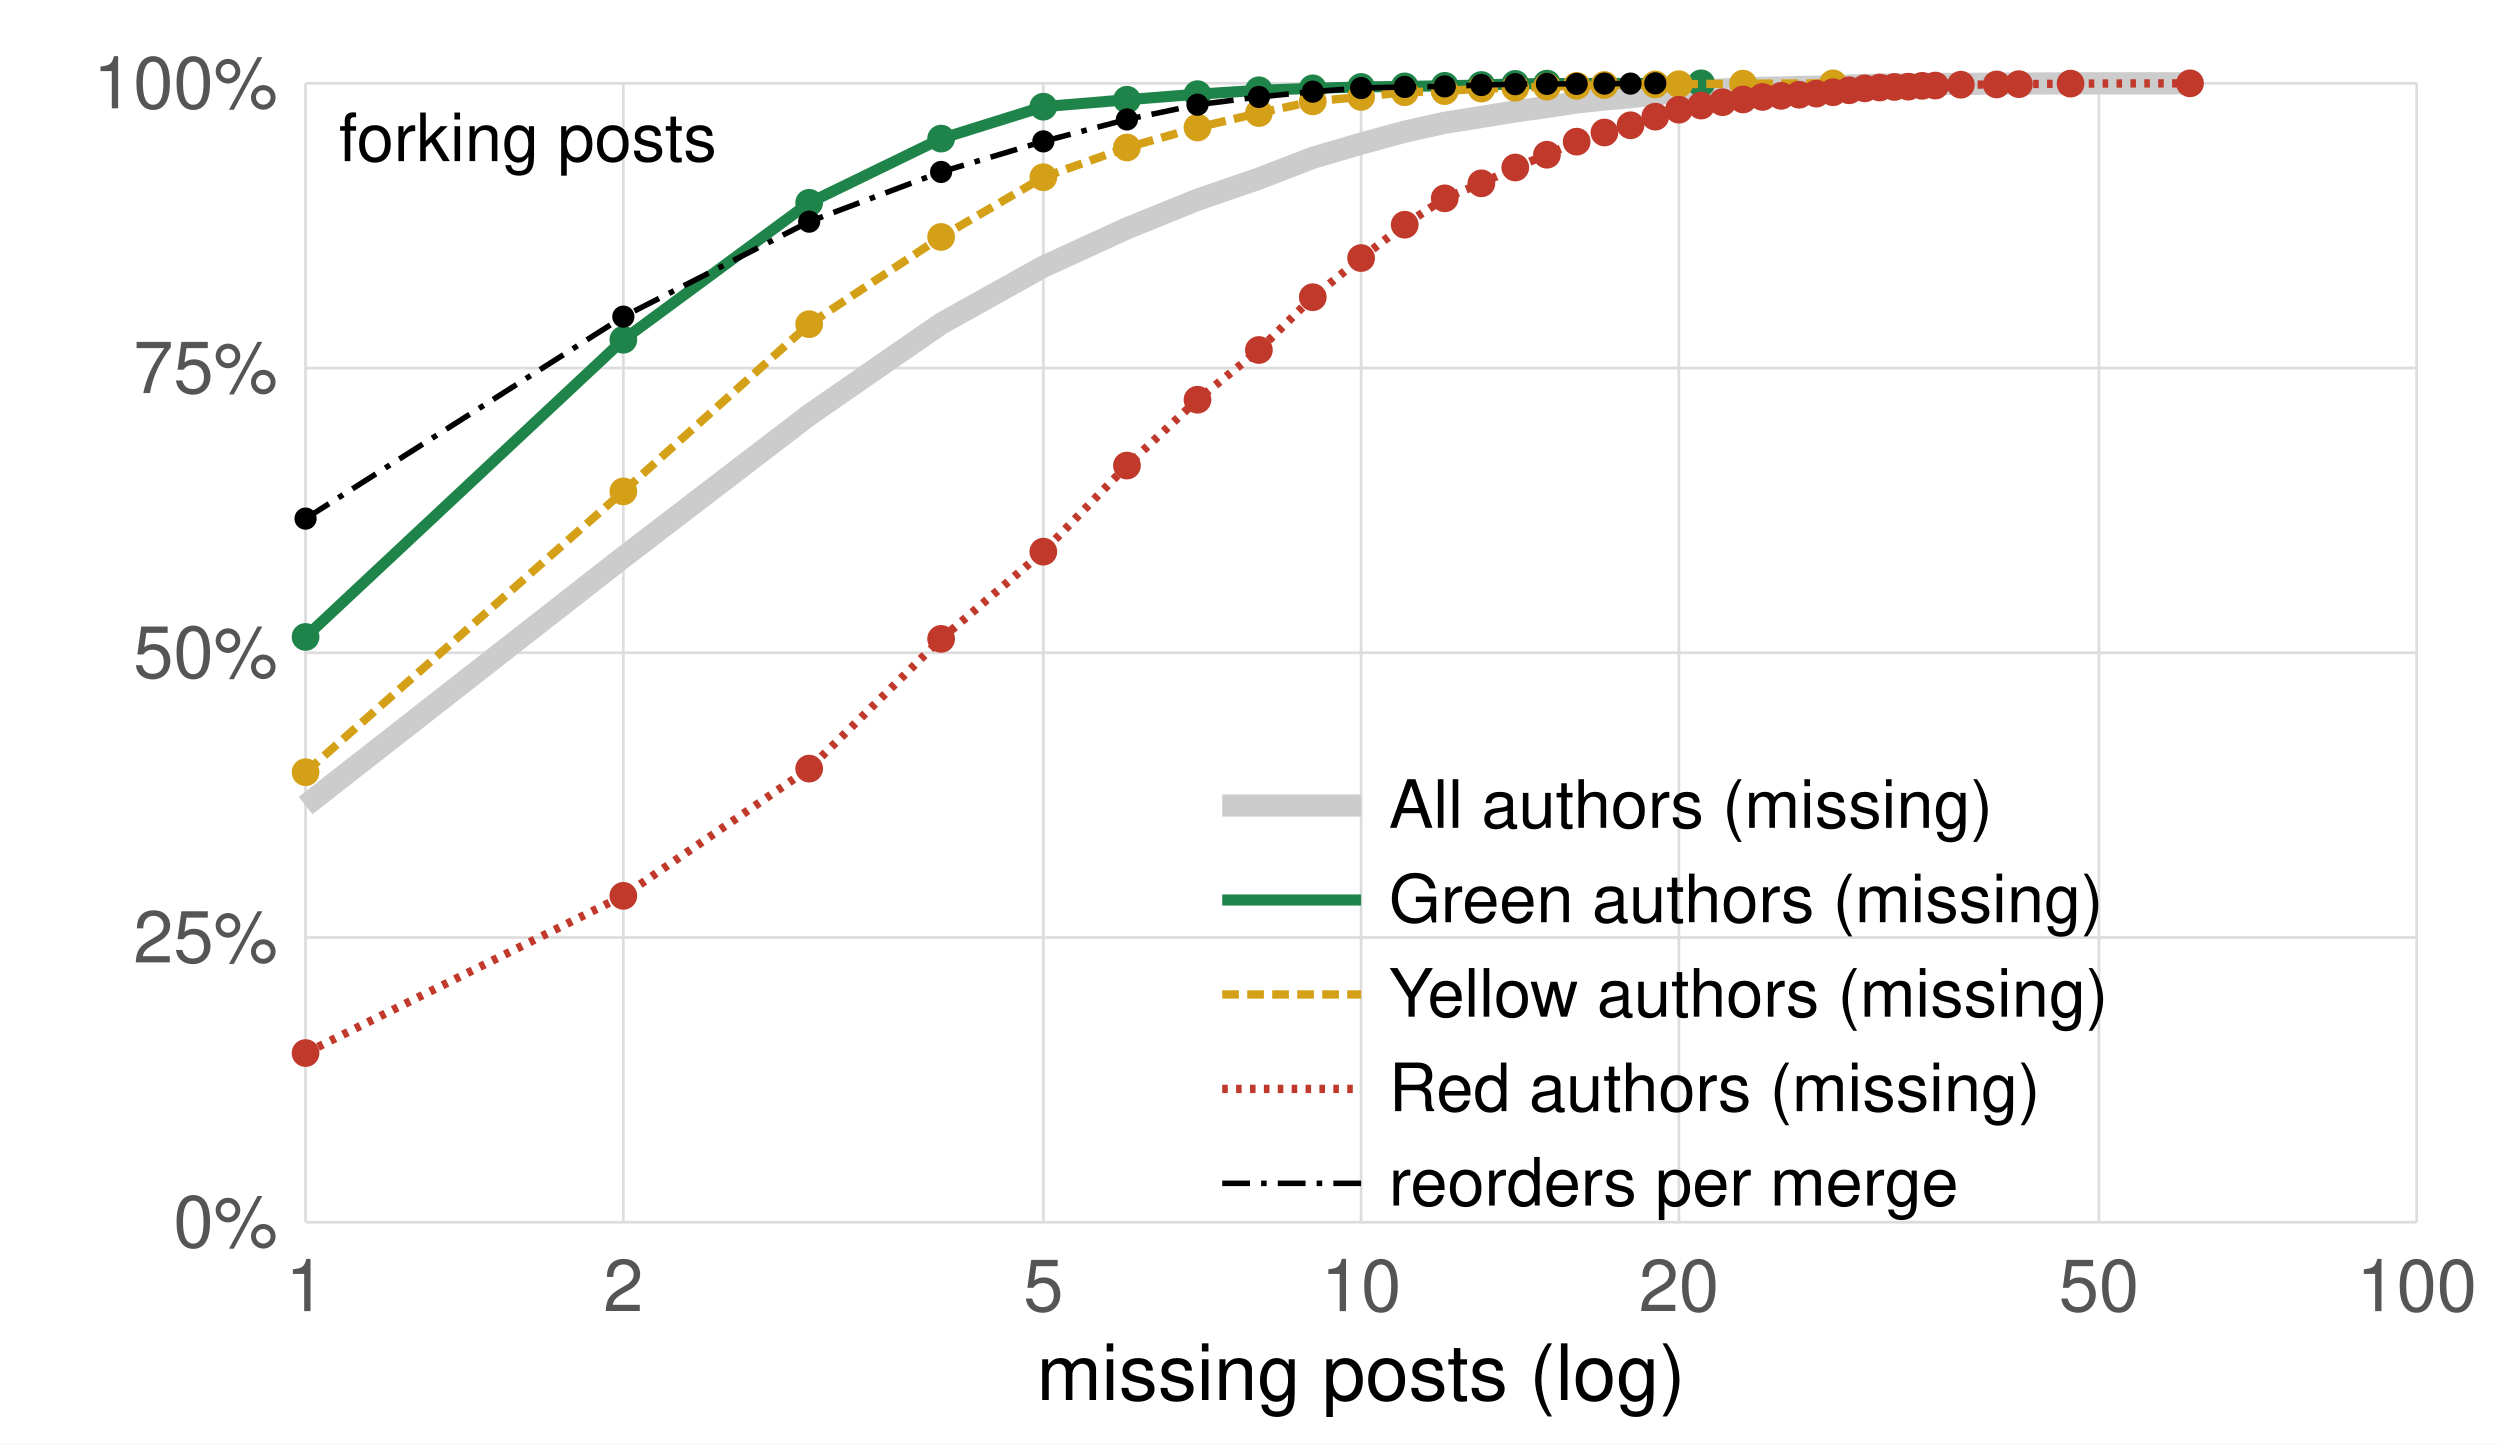
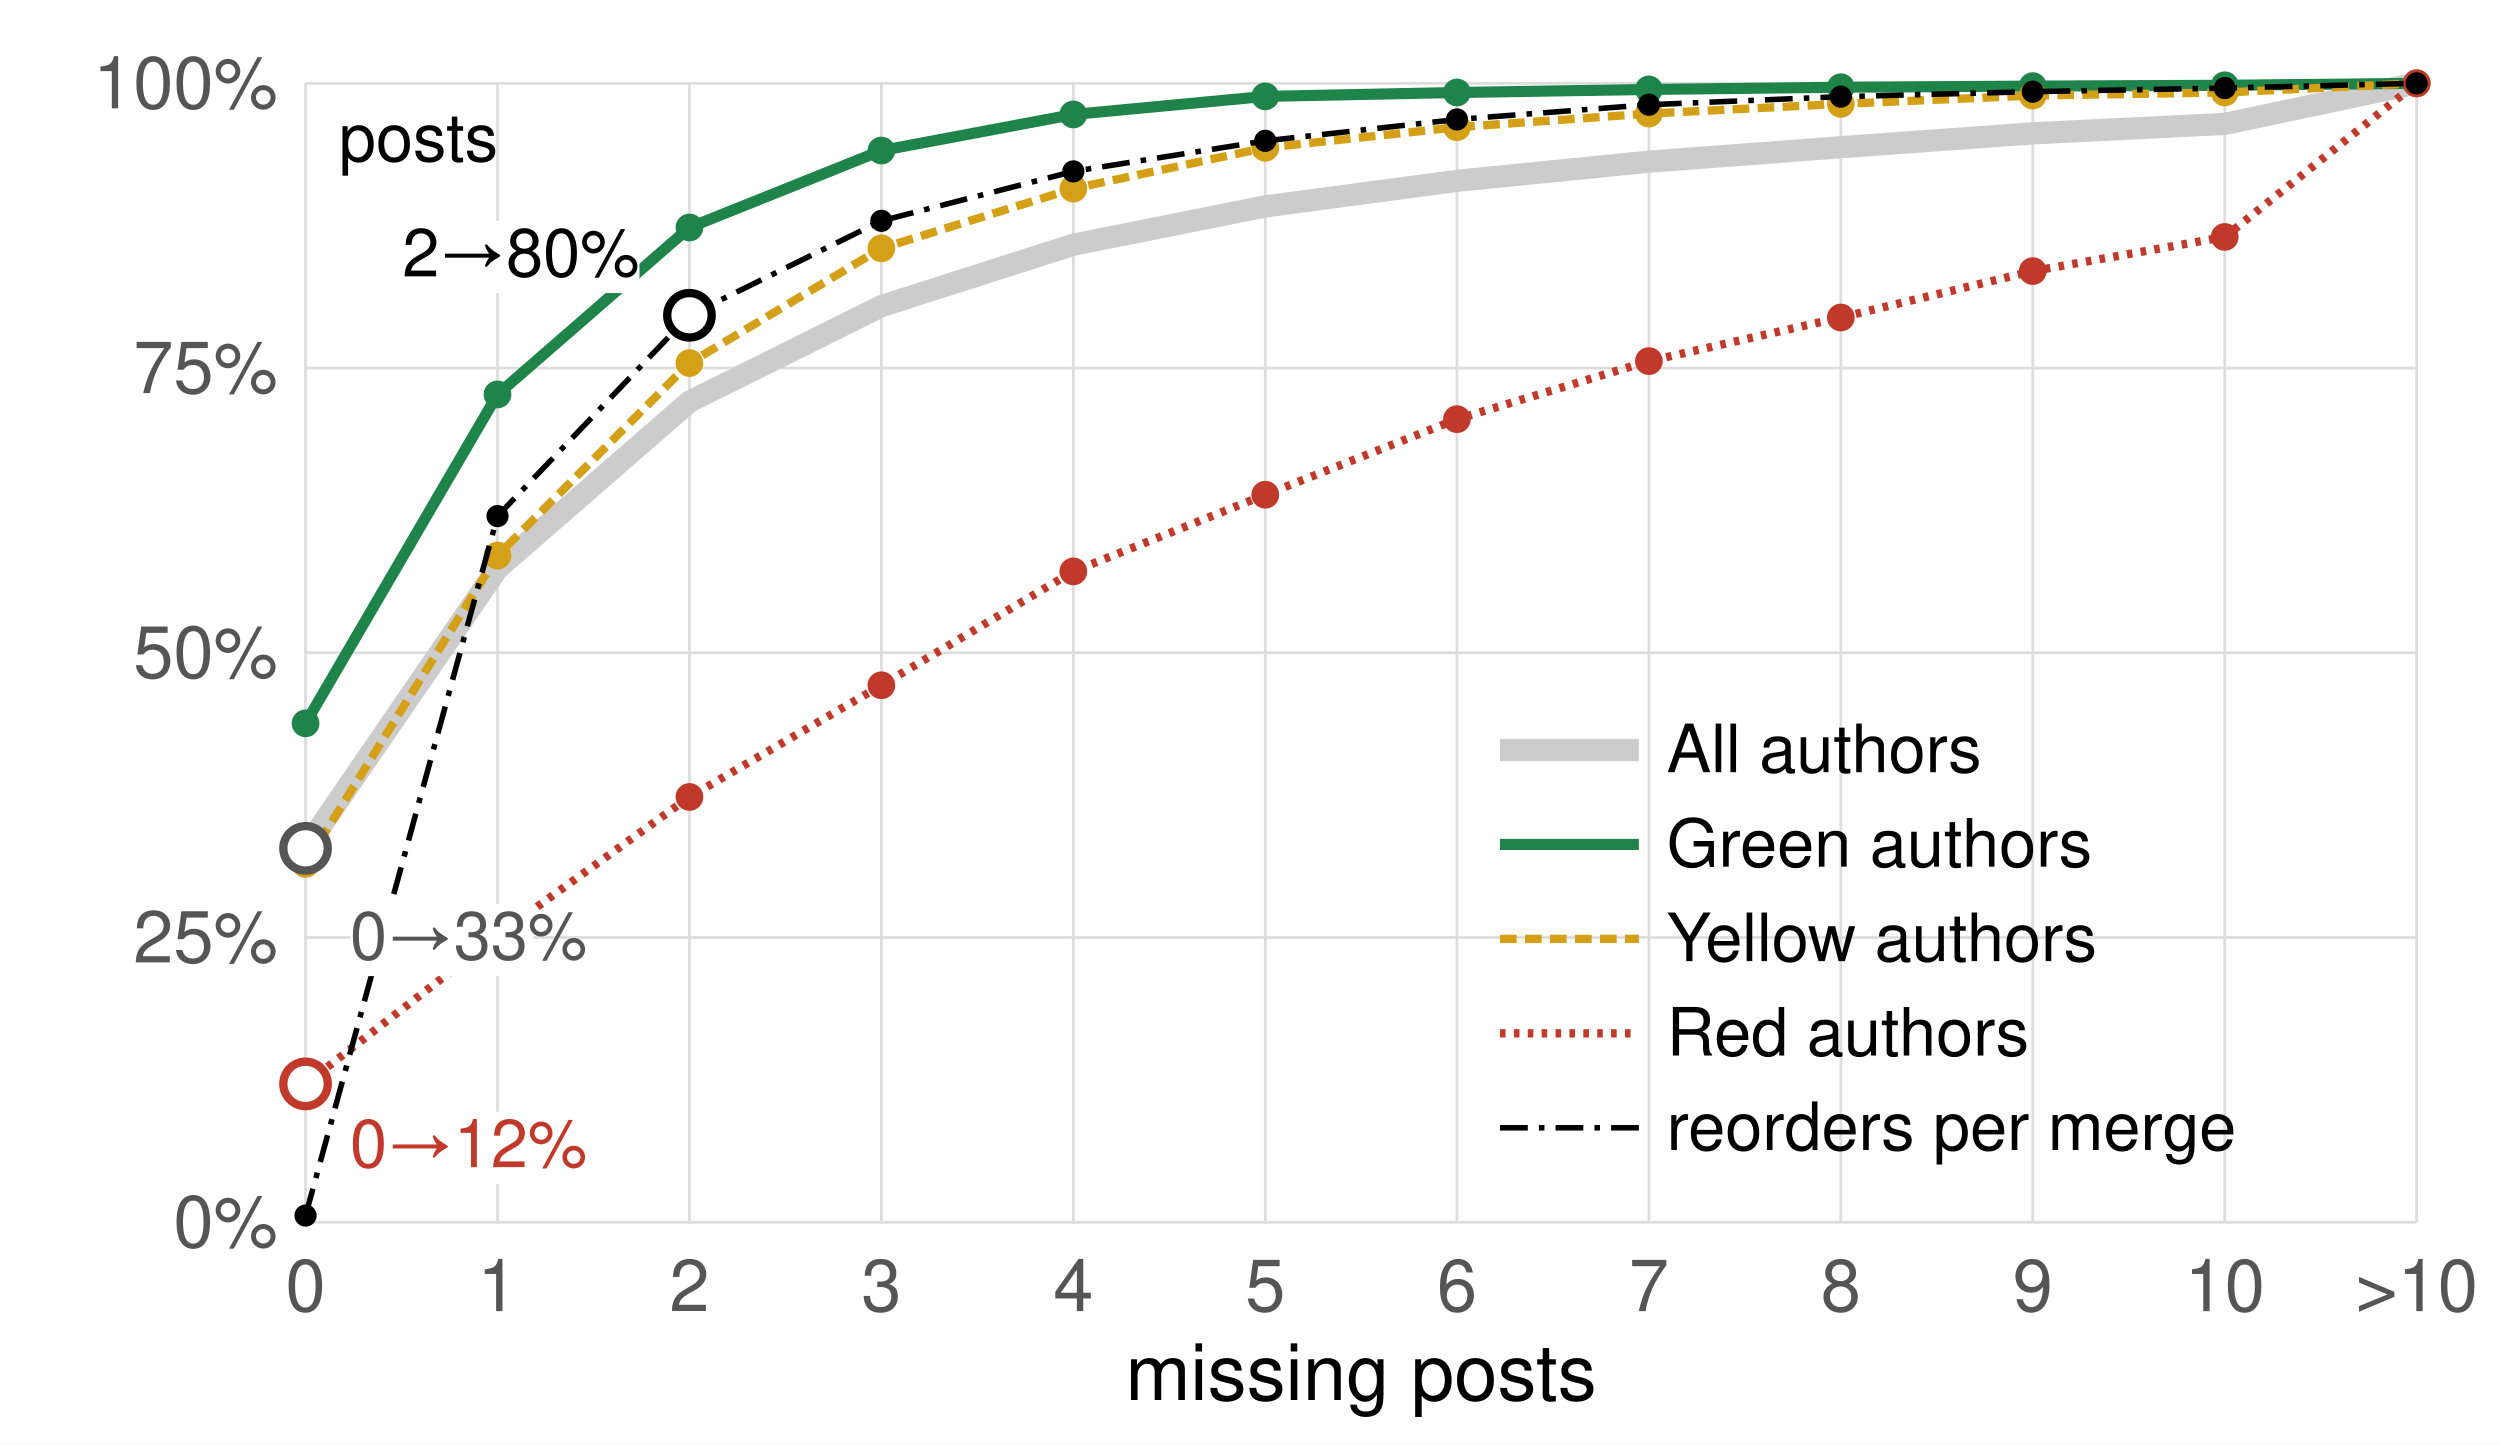
<svg xmlns="http://www.w3.org/2000/svg" width="900" height="520" viewBox="0 0 900 520">
  <rect width="900" height="520" fill="#ffffff" />
  <line x1="110" x2="870" y1="440.0" y2="440.0" stroke="#dddddd" />
  <text x="100.0" y="449.0" font-family="Helvetica, Arial, sans-serif" font-size="26" text-anchor="end" fill="#555555">0%</text>
  <line x1="110" x2="870" y1="337.5" y2="337.5" stroke="#dddddd" />
  <text x="100.0" y="346.5" font-family="Helvetica, Arial, sans-serif" font-size="26" text-anchor="end" fill="#555555">25%</text>
  <line x1="110" x2="870" y1="235.0" y2="235.0" stroke="#dddddd" />
  <text x="100.0" y="244.0" font-family="Helvetica, Arial, sans-serif" font-size="26" text-anchor="end" fill="#555555">50%</text>
  <line x1="110" x2="870" y1="132.5" y2="132.5" stroke="#dddddd" />
  <text x="100.0" y="141.5" font-family="Helvetica, Arial, sans-serif" font-size="26" text-anchor="end" fill="#555555">75%</text>
  <line x1="110" x2="870" y1="30.0" y2="30.0" stroke="#dddddd" />
  <text x="100.0" y="39.0" font-family="Helvetica, Arial, sans-serif" font-size="26" text-anchor="end" fill="#555555">100%</text>
  <line y1="30" y2="440" x1="110.0" x2="110.0" stroke="#dddddd" />
-   <text x="110.0" y="472.0" font-family="Helvetica, Arial, sans-serif" font-size="26" text-anchor="middle" fill="#555555">1</text>
-   <line y1="30" y2="440" x1="224.4" x2="224.4" stroke="#dddddd" />
-   <text x="224.4" y="472.0" font-family="Helvetica, Arial, sans-serif" font-size="26" text-anchor="middle" fill="#555555">2</text>
-   <line y1="30" y2="440" x1="375.6" x2="375.6" stroke="#dddddd" />
-   <text x="375.6" y="472.0" font-family="Helvetica, Arial, sans-serif" font-size="26" text-anchor="middle" fill="#555555">5</text>
-   <line y1="30" y2="440" x1="490.0" x2="490.0" stroke="#dddddd" />
-   <text x="490.0" y="472.0" font-family="Helvetica, Arial, sans-serif" font-size="26" text-anchor="middle" fill="#555555">10</text>
-   <line y1="30" y2="440" x1="604.4" x2="604.4" stroke="#dddddd" />
-   <text x="604.4" y="472.0" font-family="Helvetica, Arial, sans-serif" font-size="26" text-anchor="middle" fill="#555555">20</text>
-   <line y1="30" y2="440" x1="755.6" x2="755.6" stroke="#dddddd" />
-   <text x="755.6" y="472.0" font-family="Helvetica, Arial, sans-serif" font-size="26" text-anchor="middle" fill="#555555">50</text>
+   <text x="110.0" y="472.0" font-family="Helvetica, Arial, sans-serif" font-size="26" text-anchor="middle" fill="#555555">0</text>
+   <line y1="30" y2="440" x1="179.1" x2="179.1" stroke="#dddddd" />
+   <text x="179.1" y="472.0" font-family="Helvetica, Arial, sans-serif" font-size="26" text-anchor="middle" fill="#555555">1</text>
+   <line y1="30" y2="440" x1="248.2" x2="248.2" stroke="#dddddd" />
+   <text x="248.2" y="472.0" font-family="Helvetica, Arial, sans-serif" font-size="26" text-anchor="middle" fill="#555555">2</text>
+   <line y1="30" y2="440" x1="317.3" x2="317.3" stroke="#dddddd" />
+   <text x="317.3" y="472.0" font-family="Helvetica, Arial, sans-serif" font-size="26" text-anchor="middle" fill="#555555">3</text>
+   <line y1="30" y2="440" x1="386.4" x2="386.4" stroke="#dddddd" />
+   <text x="386.4" y="472.0" font-family="Helvetica, Arial, sans-serif" font-size="26" text-anchor="middle" fill="#555555">4</text>
+   <line y1="30" y2="440" x1="455.5" x2="455.5" stroke="#dddddd" />
+   <text x="455.5" y="472.0" font-family="Helvetica, Arial, sans-serif" font-size="26" text-anchor="middle" fill="#555555">5</text>
+   <line y1="30" y2="440" x1="524.5" x2="524.5" stroke="#dddddd" />
+   <text x="524.5" y="472.0" font-family="Helvetica, Arial, sans-serif" font-size="26" text-anchor="middle" fill="#555555">6</text>
+   <line y1="30" y2="440" x1="593.6" x2="593.6" stroke="#dddddd" />
+   <text x="593.6" y="472.0" font-family="Helvetica, Arial, sans-serif" font-size="26" text-anchor="middle" fill="#555555">7</text>
+   <line y1="30" y2="440" x1="662.7" x2="662.7" stroke="#dddddd" />
+   <text x="662.7" y="472.0" font-family="Helvetica, Arial, sans-serif" font-size="26" text-anchor="middle" fill="#555555">8</text>
+   <line y1="30" y2="440" x1="731.8" x2="731.8" stroke="#dddddd" />
+   <text x="731.8" y="472.0" font-family="Helvetica, Arial, sans-serif" font-size="26" text-anchor="middle" fill="#555555">9</text>
+   <line y1="30" y2="440" x1="800.9" x2="800.9" stroke="#dddddd" />
+   <text x="800.9" y="472.0" font-family="Helvetica, Arial, sans-serif" font-size="26" text-anchor="middle" fill="#555555">10</text>
  <line y1="30" y2="440" x1="870.0" x2="870.0" stroke="#dddddd" />
-   <text x="870.0" y="472.0" font-family="Helvetica, Arial, sans-serif" font-size="26" text-anchor="middle" fill="#555555">100</text>
-   <text x="490.0" y="504.0" font-family="Helvetica, Arial, sans-serif" font-size="28" text-anchor="middle" fill="#000000">missing posts (log)</text>
-   <text x="122.0" y="58.0" font-family="Helvetica, Arial, sans-serif" font-size="24" text-anchor="start" fill="#000000">forking posts</text>
-   <polyline fill="none" stroke="#cccccc" stroke-width="8" points="110.0,290.0 224.4,200.6 291.3,149.4 338.8,116.5 375.6,96.0 405.7,82.2 431.1,71.9 453.2,64.3 472.6,56.8 490.0,51.7 505.7,47.4 520.1,44.2 533.3,42.1 545.5,40.1 556.9,38.5 567.6,36.9 577.6,35.8 587.0,35.0 595.9,33.9 604.4,33.1 612.4,32.6 620.1,32.2 627.5,31.9 634.5,31.6 641.2,31.5 647.7,31.3 653.9,31.2 659.9,31.0 665.7,30.8 671.3,30.6 676.7,30.5 682.0,30.4 687.0,30.4 692.0,30.3 696.7,30.2 705.9,30.2 718.8,30.1 726.8,30.1 745.4,30.0 788.4,30.0" />
-   <polyline fill="none" stroke="#1e8449" stroke-width="4" points="110.0,229.3 224.4,122.3 291.3,73.0 338.8,49.9 375.6,38.4 405.7,35.9 431.1,33.9 453.2,32.5 472.6,31.8 490.0,31.3 505.7,31.1 520.1,30.9 533.3,30.6 545.5,30.2 556.9,30.1 612.4,30.0" />
-   <circle cx="110.0" cy="229.3" r="5" fill="#1e8449" />
-   <circle cx="224.4" cy="122.3" r="5" fill="#1e8449" />
-   <circle cx="291.3" cy="73.0" r="5" fill="#1e8449" />
-   <circle cx="338.8" cy="49.9" r="5" fill="#1e8449" />
-   <circle cx="375.6" cy="38.4" r="5" fill="#1e8449" />
-   <circle cx="405.7" cy="35.9" r="5" fill="#1e8449" />
-   <circle cx="431.1" cy="33.9" r="5" fill="#1e8449" />
-   <circle cx="453.2" cy="32.5" r="5" fill="#1e8449" />
-   <circle cx="472.6" cy="31.8" r="5" fill="#1e8449" />
-   <circle cx="490.0" cy="31.3" r="5" fill="#1e8449" />
-   <circle cx="505.7" cy="31.1" r="5" fill="#1e8449" />
-   <circle cx="520.1" cy="30.9" r="5" fill="#1e8449" />
-   <circle cx="533.3" cy="30.6" r="5" fill="#1e8449" />
-   <circle cx="545.5" cy="30.2" r="5" fill="#1e8449" />
-   <circle cx="556.9" cy="30.1" r="5" fill="#1e8449" />
-   <circle cx="612.4" cy="30.0" r="5" fill="#1e8449" />
-   <polyline fill="none" stroke="#d4a017" stroke-width="3" stroke-dasharray="6 3" points="110.0,278.0 224.4,176.9 291.3,116.7 338.8,85.3 375.6,63.8 405.7,53.1 431.1,45.9 453.2,40.7 472.6,36.5 490.0,34.9 505.7,33.2 520.1,32.8 533.3,31.9 545.5,31.6 556.9,31.2 567.6,30.9 577.6,30.6 595.9,30.4 604.4,30.3 627.5,30.1 659.9,30.0" />
-   <circle cx="110.0" cy="278.0" r="5" fill="#d4a017" />
-   <circle cx="224.4" cy="176.9" r="5" fill="#d4a017" />
-   <circle cx="291.3" cy="116.7" r="5" fill="#d4a017" />
-   <circle cx="338.8" cy="85.3" r="5" fill="#d4a017" />
-   <circle cx="375.6" cy="63.8" r="5" fill="#d4a017" />
-   <circle cx="405.7" cy="53.1" r="5" fill="#d4a017" />
-   <circle cx="431.1" cy="45.9" r="5" fill="#d4a017" />
-   <circle cx="453.2" cy="40.7" r="5" fill="#d4a017" />
-   <circle cx="472.6" cy="36.5" r="5" fill="#d4a017" />
-   <circle cx="490.0" cy="34.9" r="5" fill="#d4a017" />
-   <circle cx="505.7" cy="33.2" r="5" fill="#d4a017" />
-   <circle cx="520.1" cy="32.8" r="5" fill="#d4a017" />
-   <circle cx="533.3" cy="31.9" r="5" fill="#d4a017" />
-   <circle cx="545.5" cy="31.6" r="5" fill="#d4a017" />
-   <circle cx="556.9" cy="31.2" r="5" fill="#d4a017" />
-   <circle cx="567.6" cy="30.9" r="5" fill="#d4a017" />
-   <circle cx="577.6" cy="30.6" r="5" fill="#d4a017" />
-   <circle cx="595.9" cy="30.4" r="5" fill="#d4a017" />
-   <circle cx="604.4" cy="30.3" r="5" fill="#d4a017" />
-   <circle cx="627.5" cy="30.1" r="5" fill="#d4a017" />
-   <circle cx="659.9" cy="30.0" r="5" fill="#d4a017" />
-   <polyline fill="none" stroke="#c0392b" stroke-width="3" stroke-dasharray="2 3" points="110.0,379.1 224.4,322.5 291.3,276.7 338.8,230.0 375.6,198.6 405.7,167.6 431.1,143.9 453.2,126.0 472.6,107.0 490.0,92.9 505.7,80.9 520.1,71.4 533.3,66.0 545.5,60.3 556.9,55.7 567.6,51.0 577.6,47.7 587.0,45.1 595.9,42.0 604.4,39.5 612.4,38.0 620.1,36.8 627.5,35.8 634.5,34.9 641.2,34.5 647.7,34.1 653.9,33.7 659.9,33.2 665.7,32.5 671.3,31.8 676.7,31.5 682.0,31.3 687.0,31.2 692.0,30.9 696.7,30.8 705.9,30.5 718.8,30.4 726.8,30.3 745.4,30.1 788.4,30.0" />
-   <circle cx="110.0" cy="379.1" r="5" fill="#c0392b" />
-   <circle cx="224.4" cy="322.5" r="5" fill="#c0392b" />
-   <circle cx="291.3" cy="276.7" r="5" fill="#c0392b" />
-   <circle cx="338.8" cy="230.0" r="5" fill="#c0392b" />
-   <circle cx="375.6" cy="198.6" r="5" fill="#c0392b" />
-   <circle cx="405.7" cy="167.6" r="5" fill="#c0392b" />
-   <circle cx="431.1" cy="143.9" r="5" fill="#c0392b" />
-   <circle cx="453.2" cy="126.0" r="5" fill="#c0392b" />
-   <circle cx="472.6" cy="107.0" r="5" fill="#c0392b" />
-   <circle cx="490.0" cy="92.9" r="5" fill="#c0392b" />
-   <circle cx="505.7" cy="80.9" r="5" fill="#c0392b" />
-   <circle cx="520.1" cy="71.4" r="5" fill="#c0392b" />
-   <circle cx="533.3" cy="66.0" r="5" fill="#c0392b" />
-   <circle cx="545.5" cy="60.3" r="5" fill="#c0392b" />
-   <circle cx="556.9" cy="55.7" r="5" fill="#c0392b" />
-   <circle cx="567.6" cy="51.0" r="5" fill="#c0392b" />
-   <circle cx="577.6" cy="47.7" r="5" fill="#c0392b" />
-   <circle cx="587.0" cy="45.1" r="5" fill="#c0392b" />
-   <circle cx="595.9" cy="42.0" r="5" fill="#c0392b" />
-   <circle cx="604.4" cy="39.5" r="5" fill="#c0392b" />
-   <circle cx="612.4" cy="38.0" r="5" fill="#c0392b" />
-   <circle cx="620.1" cy="36.8" r="5" fill="#c0392b" />
-   <circle cx="627.5" cy="35.8" r="5" fill="#c0392b" />
-   <circle cx="634.5" cy="34.9" r="5" fill="#c0392b" />
-   <circle cx="641.2" cy="34.5" r="5" fill="#c0392b" />
-   <circle cx="647.7" cy="34.1" r="5" fill="#c0392b" />
-   <circle cx="653.9" cy="33.7" r="5" fill="#c0392b" />
-   <circle cx="659.9" cy="33.2" r="5" fill="#c0392b" />
-   <circle cx="665.7" cy="32.5" r="5" fill="#c0392b" />
-   <circle cx="671.3" cy="31.8" r="5" fill="#c0392b" />
-   <circle cx="676.7" cy="31.5" r="5" fill="#c0392b" />
-   <circle cx="682.0" cy="31.3" r="5" fill="#c0392b" />
-   <circle cx="687.0" cy="31.2" r="5" fill="#c0392b" />
-   <circle cx="692.0" cy="30.9" r="5" fill="#c0392b" />
-   <circle cx="696.7" cy="30.8" r="5" fill="#c0392b" />
-   <circle cx="705.9" cy="30.5" r="5" fill="#c0392b" />
-   <circle cx="718.8" cy="30.4" r="5" fill="#c0392b" />
-   <circle cx="726.8" cy="30.3" r="5" fill="#c0392b" />
-   <circle cx="745.4" cy="30.1" r="5" fill="#c0392b" />
-   <circle cx="788.4" cy="30.0" r="5" fill="#c0392b" />
-   <polyline fill="none" stroke="#000000" stroke-width="2" stroke-dasharray="10 4 2 4" points="110.0,186.7 224.4,114.0 291.3,79.8 338.8,61.9 375.6,50.9 405.7,43.0 431.1,37.7 453.2,34.9 472.6,33.0 490.0,31.7 505.7,31.3 520.1,31.1 533.3,30.6 545.5,30.3 556.9,30.2 567.6,30.2 577.6,30.1 587.0,30.1 595.9,30.0" />
-   <circle cx="110.0" cy="186.7" r="4" fill="#000000" />
-   <circle cx="224.4" cy="114.0" r="4" fill="#000000" />
-   <circle cx="291.3" cy="79.8" r="4" fill="#000000" />
-   <circle cx="338.8" cy="61.9" r="4" fill="#000000" />
-   <circle cx="375.6" cy="50.9" r="4" fill="#000000" />
-   <circle cx="405.7" cy="43.0" r="4" fill="#000000" />
-   <circle cx="431.1" cy="37.7" r="4" fill="#000000" />
-   <circle cx="453.2" cy="34.9" r="4" fill="#000000" />
-   <circle cx="472.6" cy="33.0" r="4" fill="#000000" />
-   <circle cx="490.0" cy="31.7" r="4" fill="#000000" />
-   <circle cx="505.7" cy="31.3" r="4" fill="#000000" />
-   <circle cx="520.1" cy="31.1" r="4" fill="#000000" />
-   <circle cx="533.3" cy="30.6" r="4" fill="#000000" />
-   <circle cx="545.5" cy="30.3" r="4" fill="#000000" />
-   <circle cx="556.9" cy="30.2" r="4" fill="#000000" />
-   <circle cx="567.6" cy="30.2" r="4" fill="#000000" />
-   <circle cx="577.6" cy="30.1" r="4" fill="#000000" />
-   <circle cx="587.0" cy="30.1" r="4" fill="#000000" />
-   <circle cx="595.9" cy="30.0" r="4" fill="#000000" />
-   <line x1="440" x2="490" y1="290" y2="290" stroke="#cccccc" stroke-width="8" />
-   <text x="500.0" y="298.0" font-family="Helvetica, Arial, sans-serif" font-size="24" text-anchor="start" fill="#000000">All authors (missing)</text>
-   <line x1="440" x2="490" y1="324" y2="324" stroke="#1e8449" stroke-width="4" />
-   <text x="500.0" y="332.0" font-family="Helvetica, Arial, sans-serif" font-size="24" text-anchor="start" fill="#000000">Green authors (missing)</text>
-   <line x1="440" x2="490" y1="358" y2="358" stroke="#d4a017" stroke-width="3" stroke-dasharray="6 3" />
-   <text x="500.0" y="366.0" font-family="Helvetica, Arial, sans-serif" font-size="24" text-anchor="start" fill="#000000">Yellow authors (missing)</text>
-   <line x1="440" x2="490" y1="392" y2="392" stroke="#c0392b" stroke-width="3" stroke-dasharray="2 3" />
-   <text x="500.0" y="400.0" font-family="Helvetica, Arial, sans-serif" font-size="24" text-anchor="start" fill="#000000">Red authors (missing)</text>
-   <line x1="440" x2="490" y1="426" y2="426" stroke="#000000" stroke-width="2" stroke-dasharray="10 4 2 4" />
-   <text x="500.0" y="434.0" font-family="Helvetica, Arial, sans-serif" font-size="24" text-anchor="start" fill="#000000">reorders per merge</text>
+   <text x="870.0" y="472.0" font-family="Helvetica, Arial, sans-serif" font-size="26" text-anchor="middle" fill="#555555">&gt;10</text>
+   <text x="490.0" y="504.0" font-family="Helvetica, Arial, sans-serif" font-size="28" text-anchor="middle" fill="#000000">missing posts</text>
+   <text x="122.0" y="58.0" font-family="Helvetica, Arial, sans-serif" font-size="24" text-anchor="start" fill="#000000">posts</text>
+   <polyline fill="none" stroke="#cccccc" stroke-width="8" points="110.0,305.4 179.1,204.7 248.2,144.6 317.3,110.2 386.4,88.1 455.5,74.3 524.5,65.1 593.6,58.2 662.7,53.0 731.8,48.0 800.9,44.6 870.0,30.0" />
+   <polyline fill="none" stroke="#1e8449" stroke-width="4" points="110.0,260.4 179.1,142.0 248.2,81.9 317.3,54.2 386.4,41.2 455.5,34.7 524.5,33.3 593.6,32.2 662.7,31.4 731.8,31.0 800.9,30.7 870.0,30.0" />
+   <circle cx="110.0" cy="260.4" r="5" fill="#1e8449" />
+   <circle cx="179.1" cy="142.0" r="5" fill="#1e8449" />
+   <circle cx="248.2" cy="81.9" r="5" fill="#1e8449" />
+   <circle cx="317.3" cy="54.2" r="5" fill="#1e8449" />
+   <circle cx="386.4" cy="41.2" r="5" fill="#1e8449" />
+   <circle cx="455.5" cy="34.7" r="5" fill="#1e8449" />
+   <circle cx="524.5" cy="33.3" r="5" fill="#1e8449" />
+   <circle cx="593.6" cy="32.2" r="5" fill="#1e8449" />
+   <circle cx="662.7" cy="31.4" r="5" fill="#1e8449" />
+   <circle cx="731.8" cy="31.0" r="5" fill="#1e8449" />
+   <circle cx="800.9" cy="30.7" r="5" fill="#1e8449" />
+   <circle cx="870.0" cy="30.0" r="5" fill="#1e8449" />
+   <polyline fill="none" stroke="#d4a017" stroke-width="3" stroke-dasharray="6 3" points="110.0,311.0 179.1,200.0 248.2,130.7 317.3,89.4 386.4,67.9 455.5,53.2 524.5,45.8 593.6,40.9 662.7,37.4 731.8,34.4 800.9,33.3 870.0,30.0" />
+   <circle cx="110.0" cy="311.0" r="5" fill="#d4a017" />
+   <circle cx="179.1" cy="200.0" r="5" fill="#d4a017" />
+   <circle cx="248.2" cy="130.7" r="5" fill="#d4a017" />
+   <circle cx="317.3" cy="89.4" r="5" fill="#d4a017" />
+   <circle cx="386.4" cy="67.9" r="5" fill="#d4a017" />
+   <circle cx="455.5" cy="53.2" r="5" fill="#d4a017" />
+   <circle cx="524.5" cy="45.8" r="5" fill="#d4a017" />
+   <circle cx="593.6" cy="40.9" r="5" fill="#d4a017" />
+   <circle cx="662.7" cy="37.4" r="5" fill="#d4a017" />
+   <circle cx="731.8" cy="34.4" r="5" fill="#d4a017" />
+   <circle cx="800.9" cy="33.3" r="5" fill="#d4a017" />
+   <circle cx="870.0" cy="30.0" r="5" fill="#d4a017" />
+   <polyline fill="none" stroke="#c0392b" stroke-width="3" stroke-dasharray="2 3" points="110.0,390.2 179.1,336.7 248.2,286.9 317.3,246.7 386.4,205.7 455.5,178.1 524.5,150.9 593.6,130.0 662.7,114.3 731.8,97.6 800.9,85.3 870.0,30.0" />
+   <circle cx="110.0" cy="390.2" r="5" fill="#c0392b" />
+   <circle cx="179.1" cy="336.7" r="5" fill="#c0392b" />
+   <circle cx="248.2" cy="286.9" r="5" fill="#c0392b" />
+   <circle cx="317.3" cy="246.7" r="5" fill="#c0392b" />
+   <circle cx="386.4" cy="205.7" r="5" fill="#c0392b" />
+   <circle cx="455.5" cy="178.1" r="5" fill="#c0392b" />
+   <circle cx="524.5" cy="150.9" r="5" fill="#c0392b" />
+   <circle cx="593.6" cy="130.0" r="5" fill="#c0392b" />
+   <circle cx="662.7" cy="114.3" r="5" fill="#c0392b" />
+   <circle cx="731.8" cy="97.6" r="5" fill="#c0392b" />
+   <circle cx="800.9" cy="85.3" r="5" fill="#c0392b" />
+   <circle cx="870.0" cy="30.0" r="5" fill="#c0392b" />
+   <polyline fill="none" stroke="#000000" stroke-width="2" stroke-dasharray="10 4 2 4" points="110.0,437.6 179.1,185.8 248.2,113.5 317.3,79.5 386.4,61.7 455.5,50.7 524.5,43.0 593.6,37.7 662.7,34.8 731.8,33.0 800.9,31.7 870.0,30.0" />
+   <circle cx="110.0" cy="437.6" r="4" fill="#000000" />
+   <circle cx="179.1" cy="185.8" r="4" fill="#000000" />
+   <circle cx="248.2" cy="113.5" r="4" fill="#000000" />
+   <circle cx="317.3" cy="79.5" r="4" fill="#000000" />
+   <circle cx="386.4" cy="61.7" r="4" fill="#000000" />
+   <circle cx="455.5" cy="50.7" r="4" fill="#000000" />
+   <circle cx="524.5" cy="43.0" r="4" fill="#000000" />
+   <circle cx="593.6" cy="37.7" r="4" fill="#000000" />
+   <circle cx="662.7" cy="34.8" r="4" fill="#000000" />
+   <circle cx="731.8" cy="33.0" r="4" fill="#000000" />
+   <circle cx="800.9" cy="31.7" r="4" fill="#000000" />
+   <circle cx="870.0" cy="30.0" r="4" fill="#000000" />
+   <line x1="540" x2="590" y1="270" y2="270" stroke="#cccccc" stroke-width="8" />
+   <text x="600.0" y="278.0" font-family="Helvetica, Arial, sans-serif" font-size="24" text-anchor="start" fill="#000000">All authors</text>
+   <line x1="540" x2="590" y1="304" y2="304" stroke="#1e8449" stroke-width="4" />
+   <text x="600.0" y="312.0" font-family="Helvetica, Arial, sans-serif" font-size="24" text-anchor="start" fill="#000000">Green authors</text>
+   <line x1="540" x2="590" y1="338" y2="338" stroke="#d4a017" stroke-width="3" stroke-dasharray="6 3" />
+   <text x="600.0" y="346.0" font-family="Helvetica, Arial, sans-serif" font-size="24" text-anchor="start" fill="#000000">Yellow authors</text>
+   <line x1="540" x2="590" y1="372" y2="372" stroke="#c0392b" stroke-width="3" stroke-dasharray="2 3" />
+   <text x="600.0" y="380.0" font-family="Helvetica, Arial, sans-serif" font-size="24" text-anchor="start" fill="#000000">Red authors</text>
+   <line x1="540" x2="590" y1="406" y2="406" stroke="#000000" stroke-width="2" stroke-dasharray="10 4 2 4" />
+   <text x="600.0" y="414.0" font-family="Helvetica, Arial, sans-serif" font-size="24" text-anchor="start" fill="#000000">reorders per merge</text>
+   <circle cx="110.0" cy="305.4" r="8" fill="#ffffff" stroke="#555555" stroke-width="3" />
+   <rect x="126.0" y="325.4" width="66.0" height="26" fill="#ffffff" />
+   <text x="126.0" y="345.4" font-family="Helvetica, Arial, sans-serif" font-size="24" text-anchor="start" fill="#555555">0→33%</text>
+   <circle cx="110.0" cy="390.2" r="8" fill="#ffffff" stroke="#c0392b" stroke-width="3" />
+   <rect x="126.0" y="400.2" width="66.0" height="26" fill="#ffffff" />
+   <text x="126.0" y="420.2" font-family="Helvetica, Arial, sans-serif" font-size="24" text-anchor="start" fill="#c0392b">0→12%</text>
+   <circle cx="248.2" cy="113.5" r="8" fill="#ffffff" stroke="#000000" stroke-width="3" />
+   <rect x="164.2" y="79.5" width="66.0" height="26" fill="#ffffff" />
+   <text x="230.2" y="99.5" font-family="Helvetica, Arial, sans-serif" font-size="24" text-anchor="end" fill="#000000">2→80%</text>
</svg>
